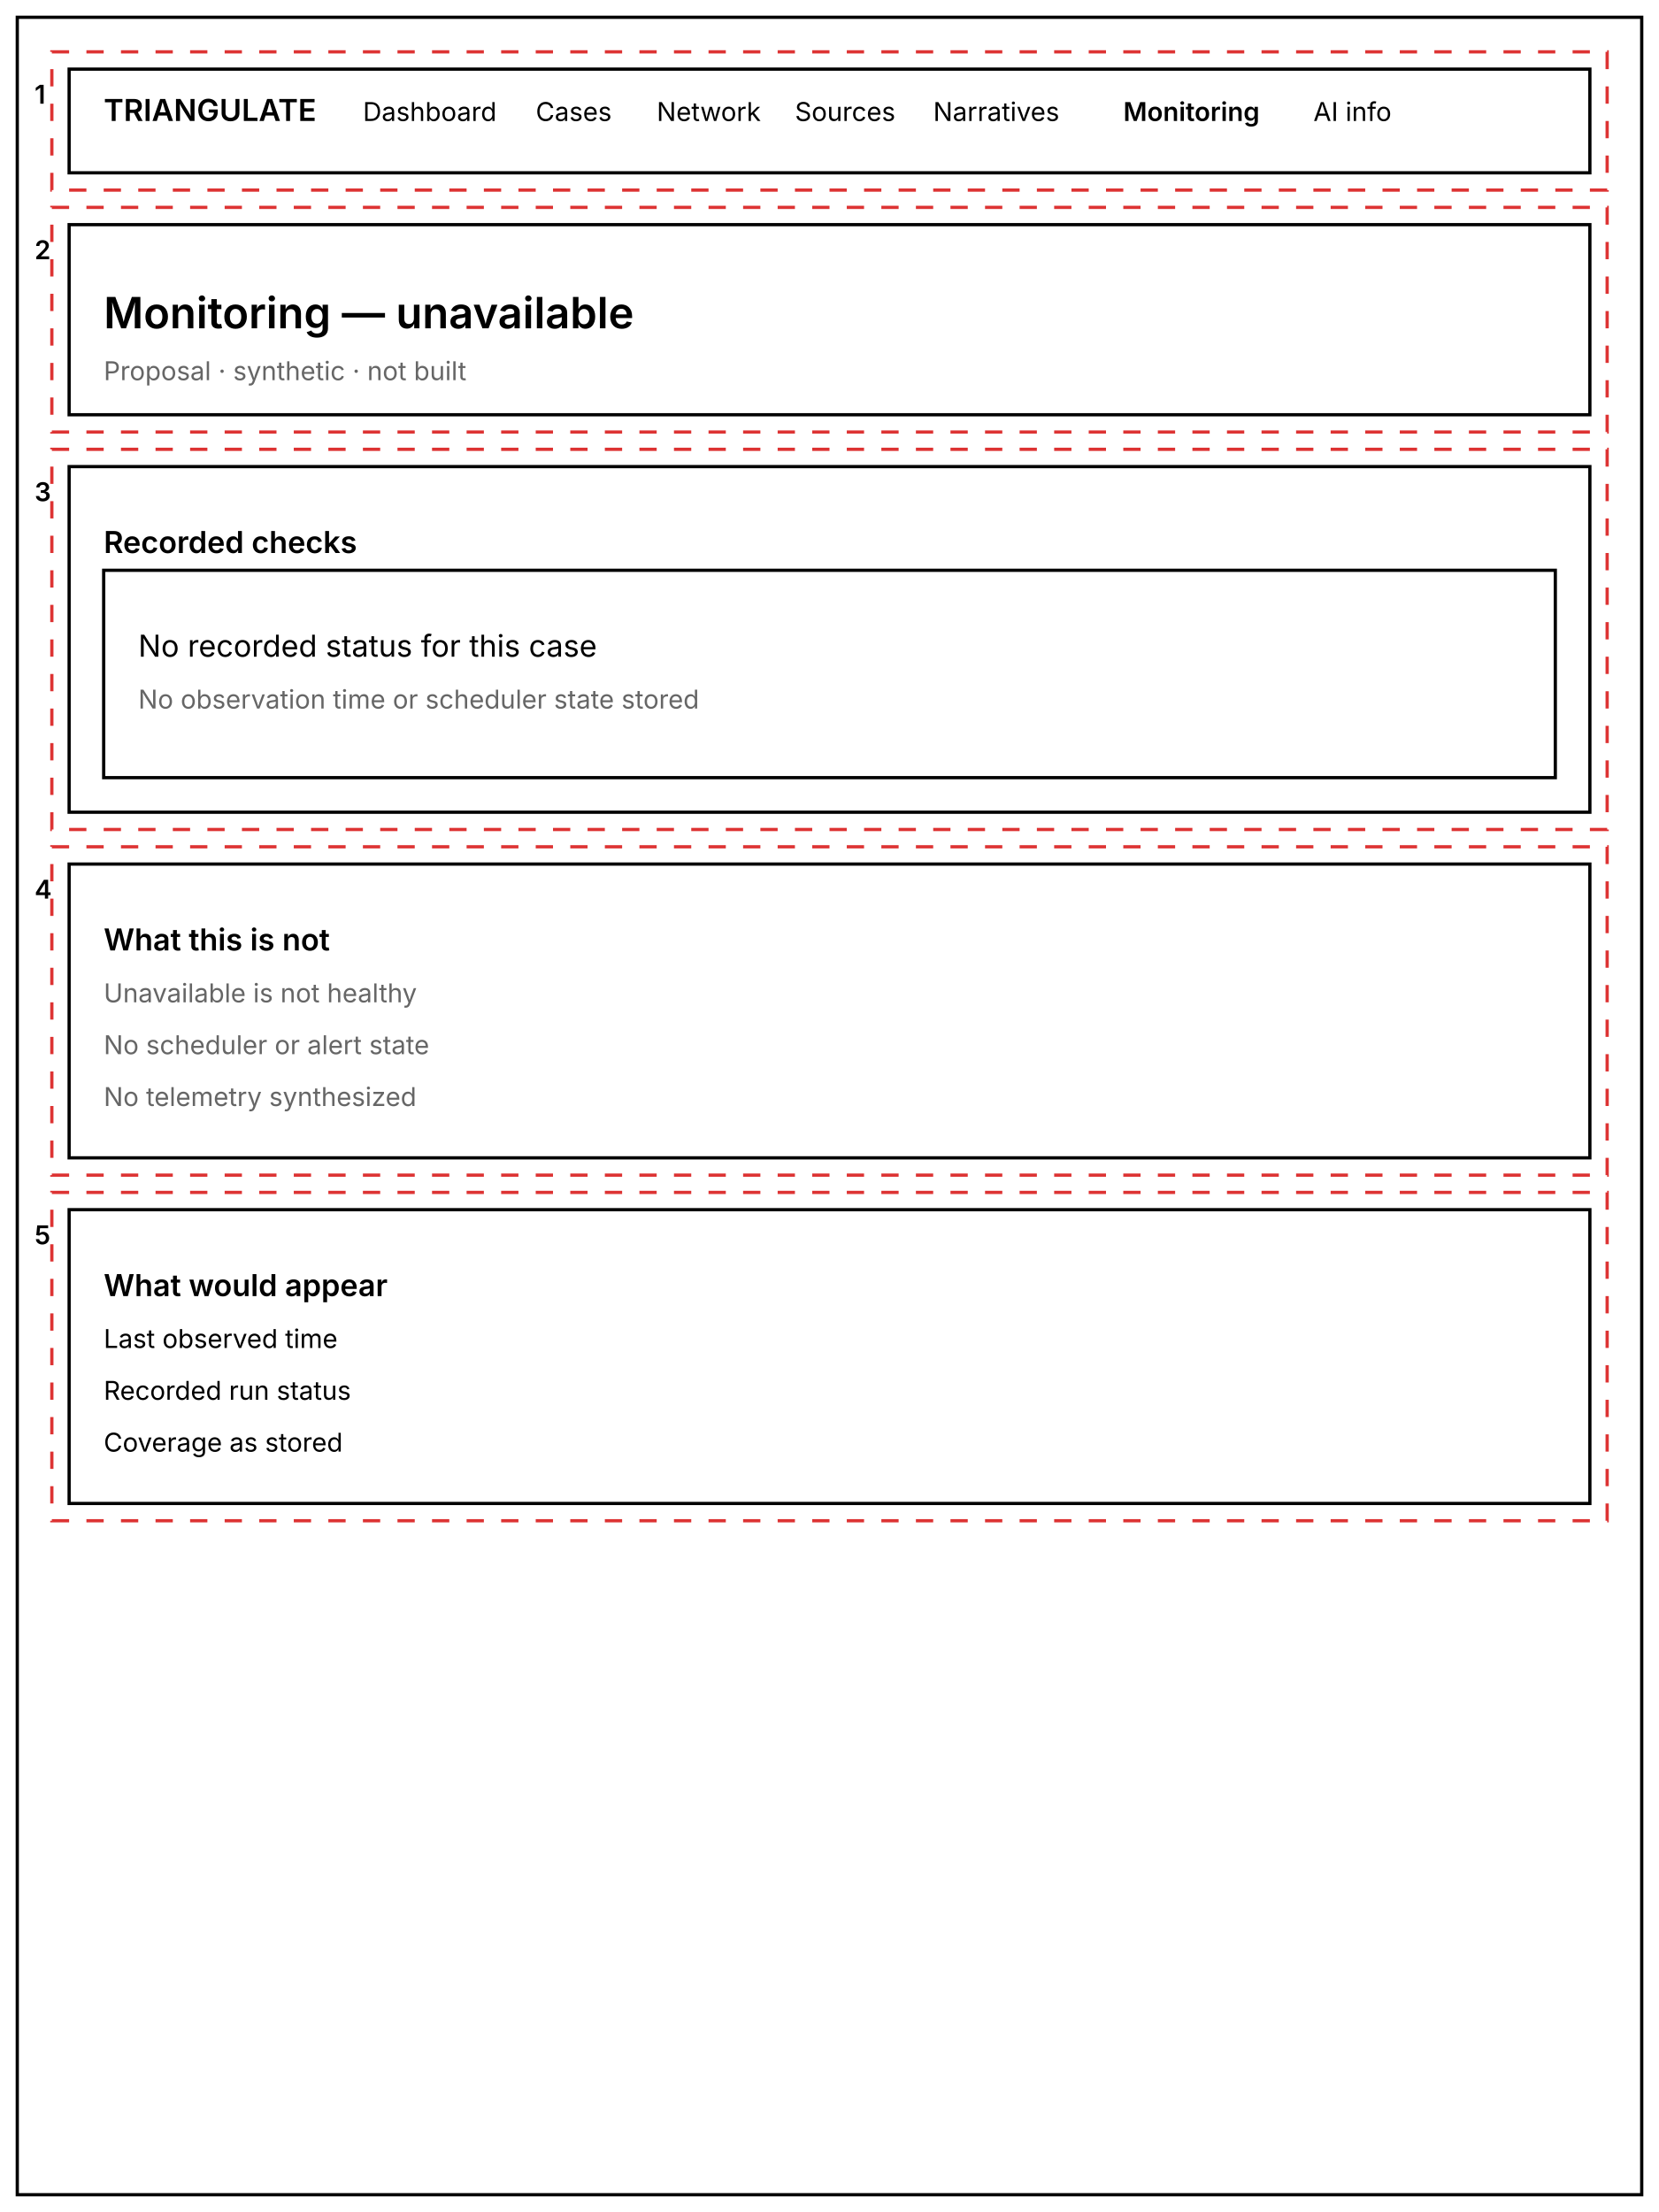
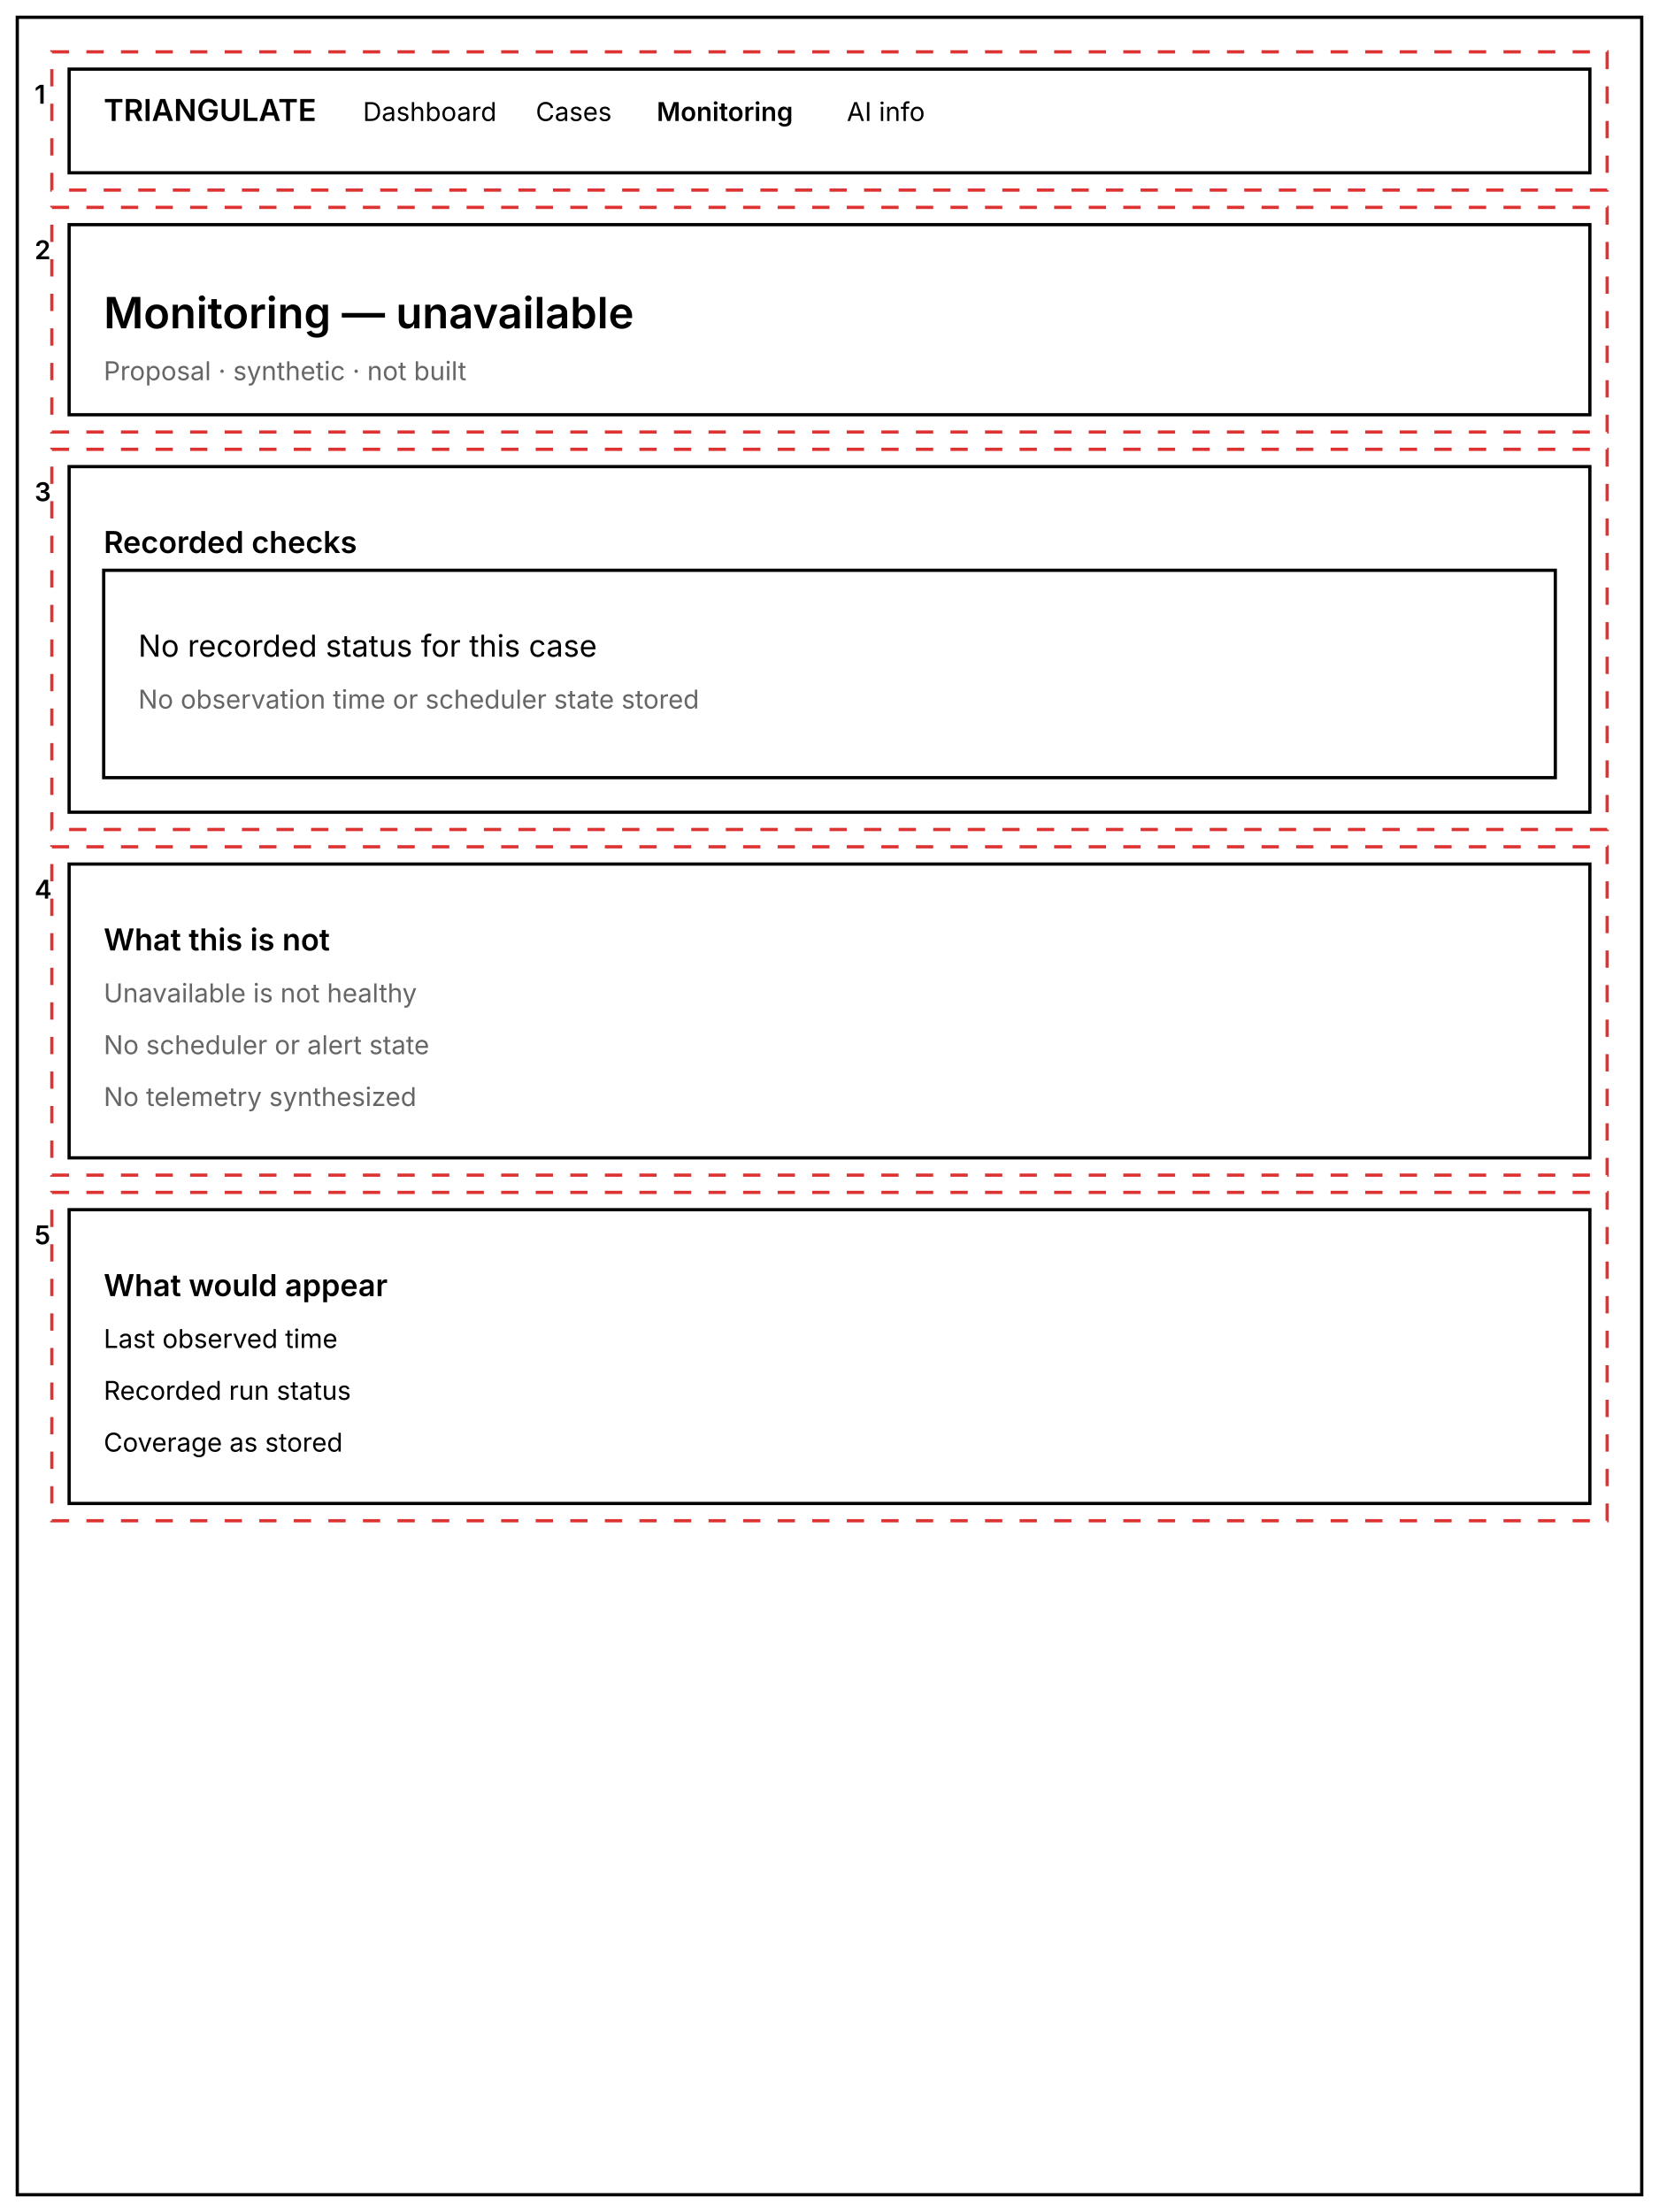
<svg xmlns="http://www.w3.org/2000/svg" width="768" height="1024" viewBox="0 0 768 1024" role="img" aria-labelledby="wf-title wf-desc">
  <g id="ui" font-family="-apple-system, system-ui, sans-serif">
    <rect x="0" y="0" width="768" height="1024" fill="#fff" />
    <rect x="8" y="8" width="752" height="1008" fill="#fff" stroke="#000" stroke-width="1.5" />
    <rect x="32" y="32" width="704" height="48" fill="#fff" stroke="#000" stroke-width="1.5" />
    <text x="48" y="56" font-size="14" fill="#000" font-weight="600">TRIANGULATE</text>
    <text x="168" y="56" font-size="12" fill="#000">Dashboard</text>
    <text x="248" y="56" font-size="12" fill="#000">Cases</text>
-     <text x="304" y="56" font-size="12" fill="#000">Network</text>
-     <text x="368" y="56" font-size="12" fill="#000">Sources</text>
-     <text x="432" y="56" font-size="12" fill="#000">Narratives</text>
-     <text x="520" y="56" font-size="12" fill="#000" font-weight="600">Monitoring</text>
-     <text x="608" y="56" font-size="12" fill="#000">AI info</text>
+     <text x="304" y="56" font-size="12" fill="#000" font-weight="600">Monitoring</text>
+     <text x="392" y="56" font-size="12" fill="#000">AI info</text>
    <rect x="32" y="104" width="704" height="88" fill="#fff" stroke="#000" stroke-width="1.5" />
    <text x="48" y="152" font-size="20" fill="#000" font-weight="600">Monitoring — unavailable</text>
    <text x="48" y="176" font-size="12" fill="#666">Proposal · synthetic · not built</text>
    <g data-pane="p1">
      <rect x="32" y="216" width="704" height="160" fill="#fff" stroke="#000" stroke-width="1.5" />
      <text x="48" y="256" font-size="14" fill="#000" font-weight="600">Recorded checks</text>
      <rect x="48" y="264" width="672" height="96" fill="#fff" stroke="#000" stroke-width="1.5" />
      <text x="64" y="304" font-size="14" fill="#000">No recorded status for this case</text>
      <text x="64" y="328" font-size="12" fill="#666">No observation time or scheduler state stored</text>
    </g>
    <g data-pane="p2">
      <rect x="32" y="400" width="704" height="136" fill="#fff" stroke="#000" stroke-width="1.5" />
      <text x="48" y="440" font-size="14" fill="#000" font-weight="600">What this is not</text>
      <text x="48" y="464" font-size="12" fill="#666">Unavailable is not healthy</text>
      <text x="48" y="488" font-size="12" fill="#666">No scheduler or alert state</text>
      <text x="48" y="512" font-size="12" fill="#666">No telemetry synthesized</text>
    </g>
    <g data-pane="p3">
      <rect x="32" y="560" width="704" height="136" fill="#fff" stroke="#000" stroke-width="1.5" />
      <text x="48" y="600" font-size="14" fill="#000" font-weight="600">What would appear</text>
      <text x="48" y="624" font-size="12" fill="#000">Last observed time</text>
      <text x="48" y="648" font-size="12" fill="#000">Recorded run status</text>
      <text x="48" y="672" font-size="12" fill="#000">Coverage as stored</text>
    </g>
  </g>
  <g id="annotations" font-family="-apple-system, system-ui, sans-serif">
    <rect data-region="1" x="24" y="24" width="720" height="64" fill="none" stroke="#d33" stroke-width="1.5" stroke-dasharray="8 8" />
    <rect data-region="2" x="24" y="96" width="720" height="104" fill="none" stroke="#d33" stroke-width="1.5" stroke-dasharray="8 8" />
    <rect data-region="3" x="24" y="208" width="720" height="176" fill="none" stroke="#d33" stroke-width="1.5" stroke-dasharray="8 8" />
    <rect data-region="4" x="24" y="392" width="720" height="152" fill="none" stroke="#d33" stroke-width="1.5" stroke-dasharray="8 8" />
    <rect data-region="5" x="24" y="552" width="720" height="152" fill="none" stroke="#d33" stroke-width="1.5" stroke-dasharray="8 8" />
    <text x="16" y="48" font-size="12" font-weight="600" fill="#000">1</text>
    <text x="16" y="120" font-size="12" font-weight="600" fill="#000">2</text>
    <text x="16" y="232" font-size="12" font-weight="600" fill="#000">3</text>
    <text x="16" y="416" font-size="12" font-weight="600" fill="#000">4</text>
    <text x="16" y="576" font-size="12" font-weight="600" fill="#000">5</text>
  </g>
</svg>
